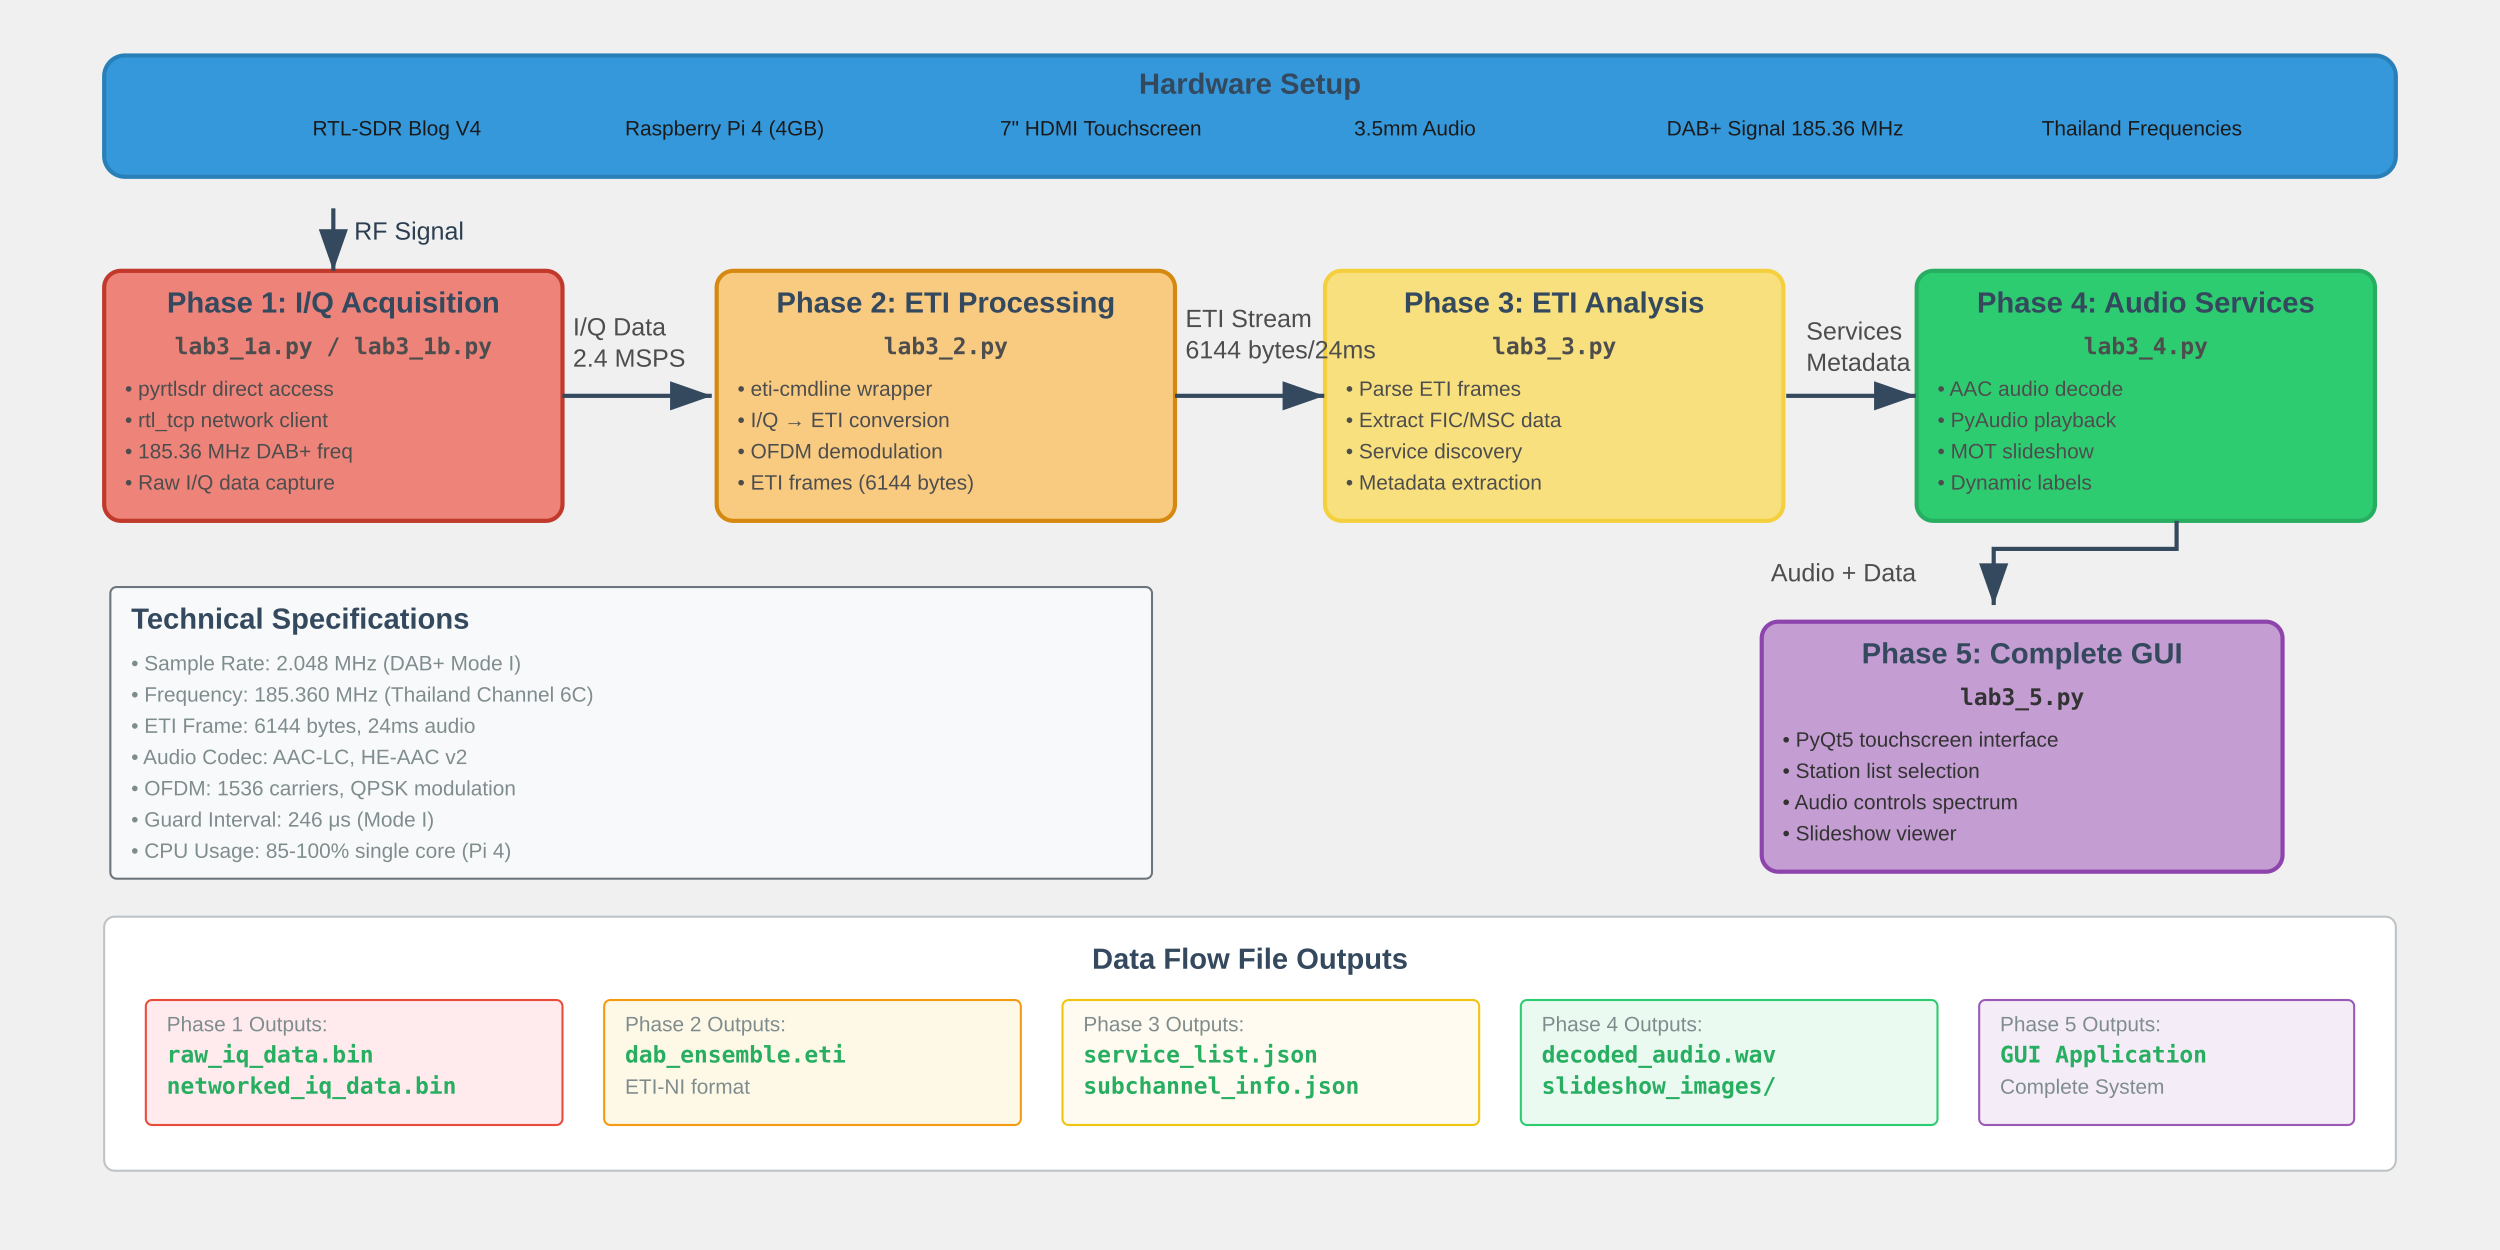
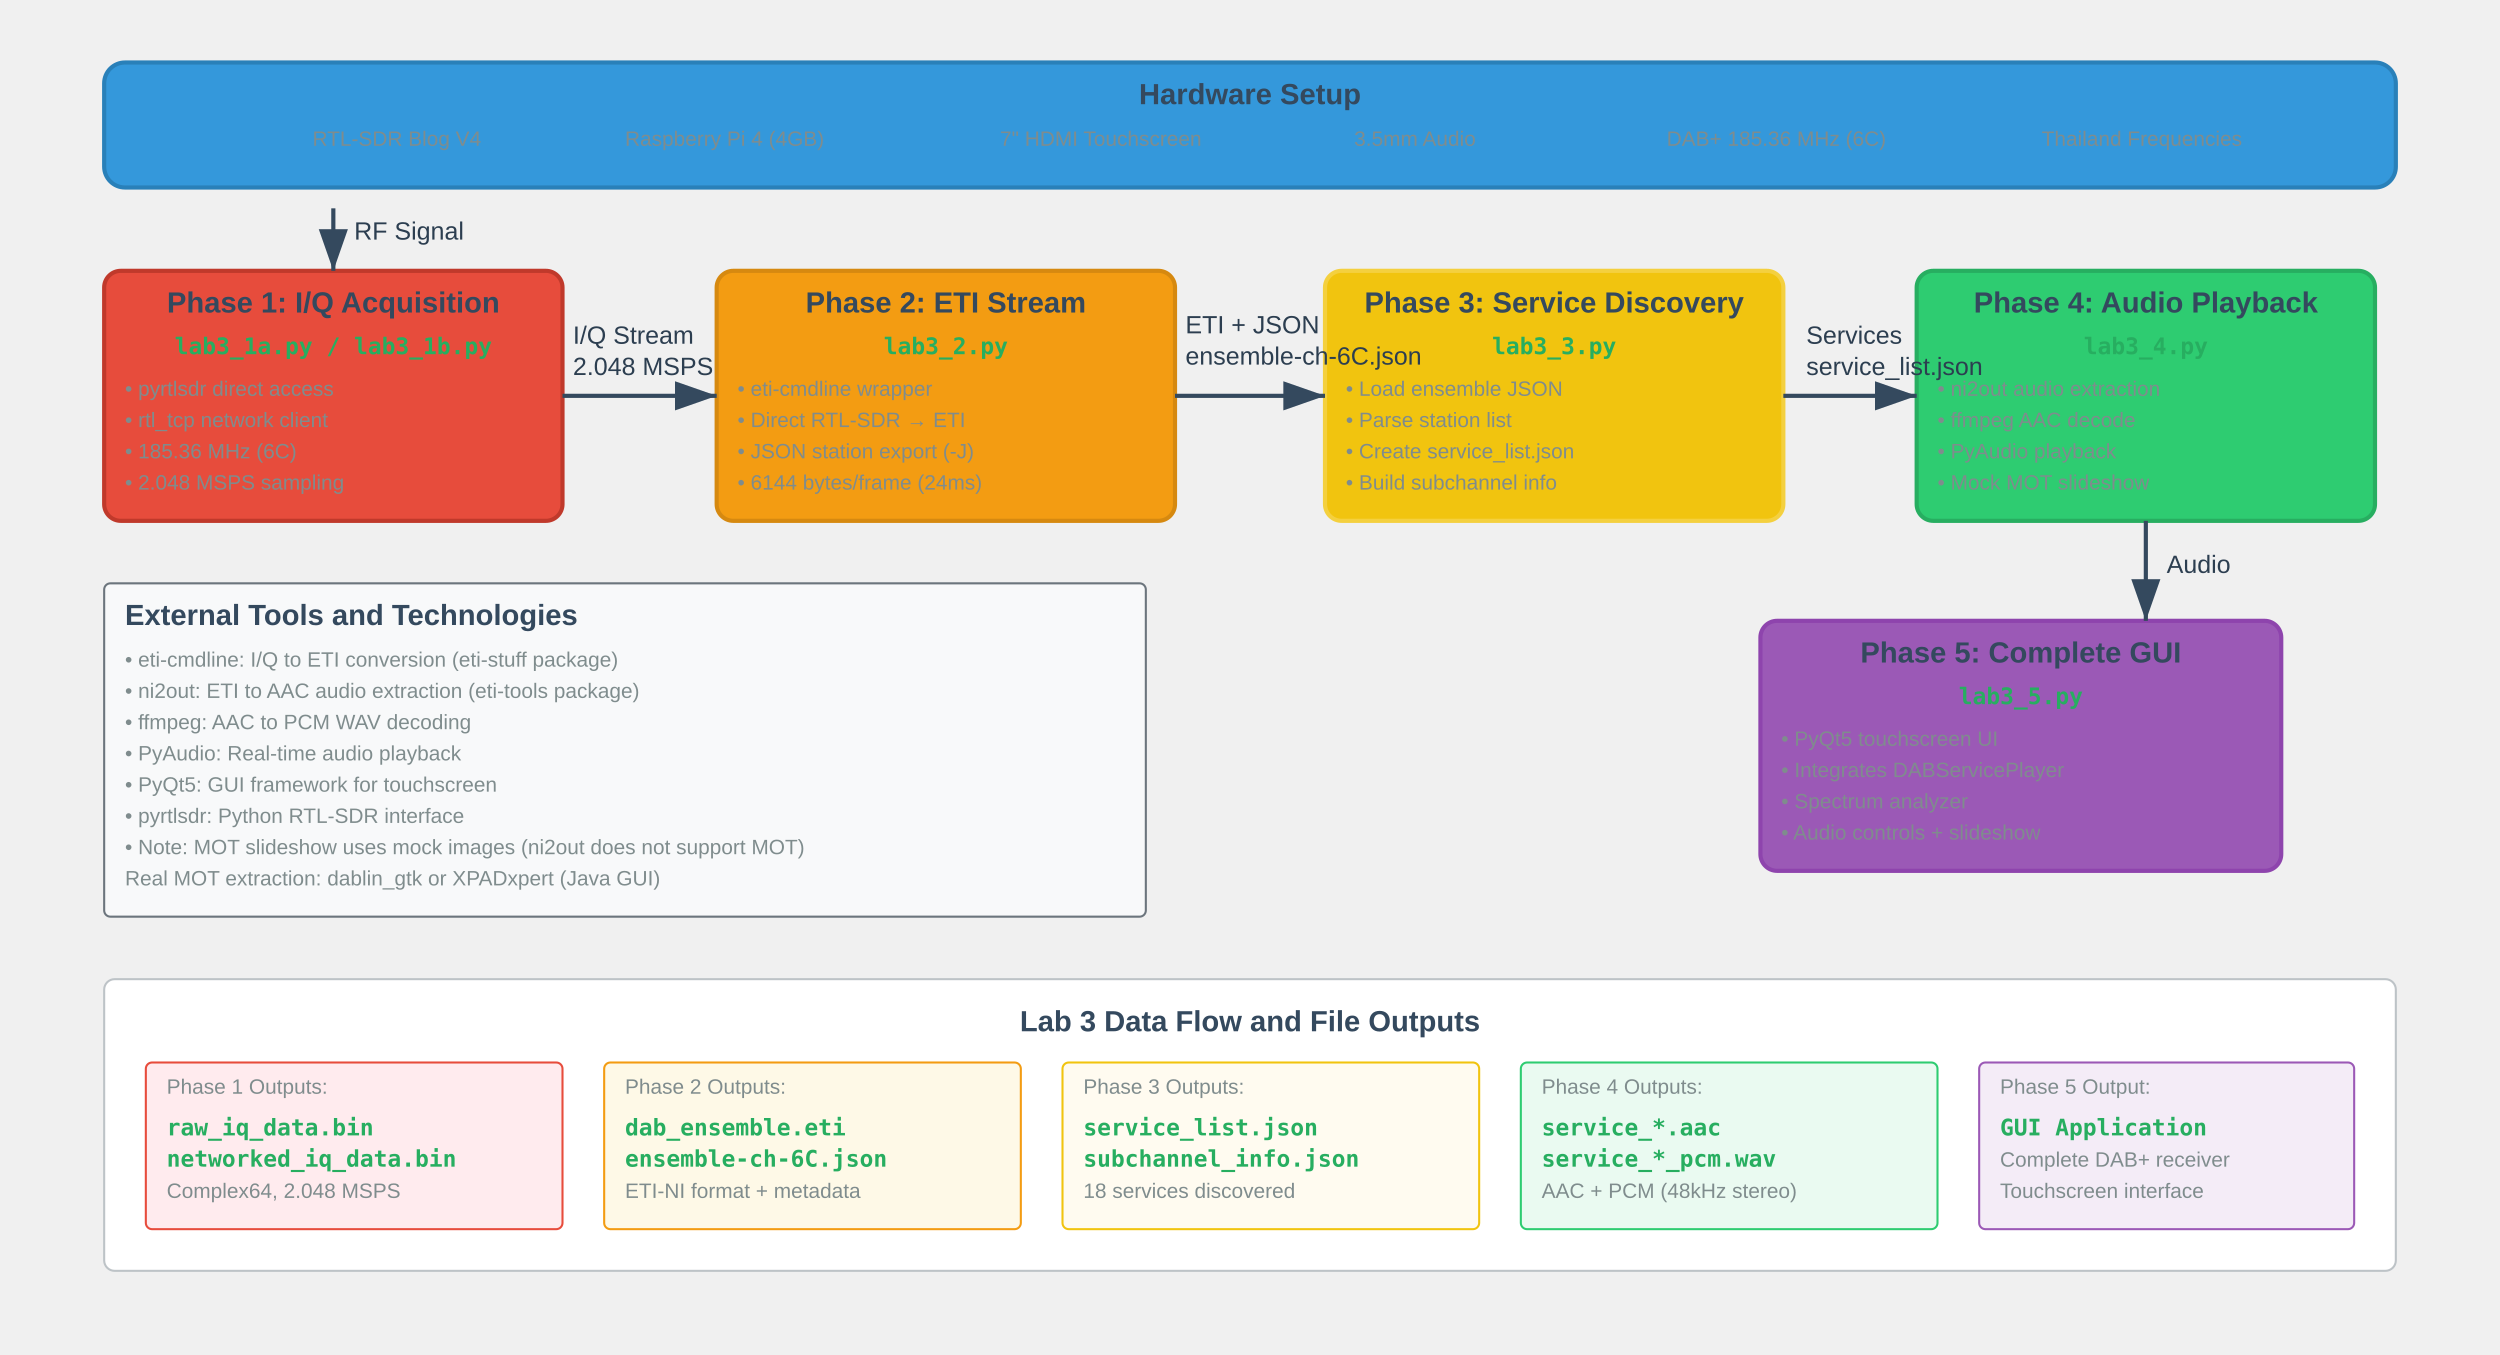
- <svg xmlns="http://www.w3.org/2000/svg" width="1200" height="600" viewBox="0 0 1200 600" version="1.1" id="svg207">
-   <defs id="defs7">
-     <style id="style2">
+ <svg xmlns="http://www.w3.org/2000/svg" width="1200" height="650" viewBox="0 0 1200 650" version="1.1">
+   <defs>
+     <style>
      .title { font-family: Arial, sans-serif; font-size: 20px; font-weight: bold; fill: #2c3e50; }
      .phase-title { font-family: Arial, sans-serif; font-size: 14px; font-weight: bold; fill: #34495e; }
      .phase-desc { font-family: Arial, sans-serif; font-size: 10px; fill: #7f8c8d; }
      .file-name { font-family: monospace; font-size: 11px; font-weight: bold; fill: #27ae60; }
      .flow-text { font-family: Arial, sans-serif; font-size: 12px; fill: #2c3e50; }
      .hardware { fill: #3498db; stroke: #2980b9; stroke-width: 2; }
      .phase1 { fill: #e74c3c; stroke: #c0392b; stroke-width: 2; }
      .phase2 { fill: #f39c12; stroke: #d68910; stroke-width: 2; }
      .phase3 { fill: #f1c40f; stroke: #f4d03f; stroke-width: 2; }
      .phase4 { fill: #2ecc71; stroke: #27ae60; stroke-width: 2; }
      .phase5 { fill: #9b59b6; stroke: #8e44ad; stroke-width: 2; }
      .data-flow { stroke: #34495e; stroke-width: 2; fill: none; marker-end: url(#arrowhead); }
    </style>
    <marker id="arrowhead" markerWidth="10" markerHeight="7" refX="10" refY="3.5" orient="auto">
-       <polygon points="0,0 10,3.5 0,7 " fill="#34495e" id="polygon4" />
+       <polygon points="0,0 10,3.5 0,7 " fill="#34495e" />
    </marker>
  </defs>
-   <rect x="50" y="26.625" width="1100" height="58.233" class="hardware" rx="10" id="rect13" ry="10" />
-   <text x="600" y="45" text-anchor="middle" class="phase-title" fill="white" id="text15">Hardware Setup</text>
-   <text x="150" y="65" class="phase-desc" fill="white" id="text17" style="fill:#1a1a1a">RTL-SDR Blog V4</text>
-   <text x="300" y="65" class="phase-desc" fill="white" id="text19" style="fill:#1a1a1a">Raspberry Pi 4 (4GB)</text>
-   <text x="480" y="65" class="phase-desc" fill="white" id="text21" style="fill:#1a1a1a">7" HDMI Touchscreen</text>
-   <text x="650" y="65" class="phase-desc" fill="white" id="text23" style="fill:#1a1a1a">3.5mm Audio</text>
-   <text x="800" y="65" class="phase-desc" fill="white" id="text25" style="fill:#1a1a1a">DAB+ Signal 185.36 MHz</text>
-   <text x="980" y="65" class="phase-desc" fill="white" id="text27" style="fill:#1a1a1a">Thailand Frequencies</text>
-   <rect x="50" y="130" width="220" height="120" class="phase1" rx="8" id="rect29" ry="8" style="fill:#ee8379;fill-opacity:1" />
-   <text x="160" y="150" text-anchor="middle" class="phase-title" fill="white" id="text31">Phase 1: I/Q Acquisition</text>
-   <text x="160" y="170" text-anchor="middle" class="file-name" fill="white" id="text33" style="fill:#4d4d4d">lab3_1a.py / lab3_1b.py</text>
-   <text x="60" y="190" class="phase-desc" fill="white" id="text35" style="fill:#4d4d4d">• pyrtlsdr direct access</text>
-   <text x="60" y="205" class="phase-desc" fill="white" id="text37" style="fill:#4d4d4d">• rtl_tcp network client</text>
-   <text x="60" y="220" class="phase-desc" fill="white" id="text39" style="fill:#4d4d4d">• 185.36 MHz DAB+ freq</text>
-   <text x="60" y="235" class="phase-desc" fill="white" id="text41" style="fill:#4d4d4d">• Raw I/Q data capture</text>
-   <rect x="344" y="130" width="220" height="120" class="phase2" rx="8" id="rect43" ry="8" style="fill:#f9cb81;fill-opacity:1" />
-   <text x="454" y="150" text-anchor="middle" class="phase-title" fill="white" id="text45">Phase 2: ETI Processing</text>
-   <text x="454" y="170" text-anchor="middle" class="file-name" fill="white" id="text47" style="fill:#4d4d4d">lab3_2.py</text>
-   <text x="354" y="190" class="phase-desc" fill="white" id="text49" style="fill:#4d4d4d">• eti-cmdline wrapper</text>
-   <text x="354" y="205" class="phase-desc" fill="white" id="text51" style="fill:#4d4d4d">• I/Q → ETI conversion</text>
-   <text x="354" y="220" class="phase-desc" fill="white" id="text53" style="fill:#4d4d4d">• OFDM demodulation</text>
-   <text x="354" y="235" class="phase-desc" fill="white" id="text55" style="fill:#4d4d4d">• ETI frames (6144 bytes)</text>
-   <rect x="636" y="130" width="220" height="120" class="phase3" rx="8" id="rect57" ry="8" style="fill:#f8e07e;fill-opacity:1" />
-   <text x="746" y="150" text-anchor="middle" class="phase-title" id="text59">Phase 3: ETI Analysis</text>
-   <text x="746" y="170" text-anchor="middle" class="file-name" id="text61" style="fill:#4d4d4d">lab3_3.py</text>
-   <text x="646" y="190" class="phase-desc" id="text63" style="fill:#4d4d4d">• Parse ETI frames</text>
-   <text x="646" y="205" class="phase-desc" id="text65" style="fill:#4d4d4d">• Extract FIC/MSC data</text>
-   <text x="646" y="220" class="phase-desc" id="text67" style="fill:#4d4d4d">• Service discovery</text>
-   <text x="646" y="235" class="phase-desc" id="text69" style="fill:#4d4d4d">• Metadata extraction</text>
-   <rect x="920" y="130" width="220" height="120" class="phase4" rx="8" id="rect71" ry="8" />
-   <text x="1030" y="150" text-anchor="middle" class="phase-title" fill="white" id="text73">Phase 4: Audio Services</text>
-   <text x="1030" y="170" text-anchor="middle" class="file-name" fill="white" id="text75" style="fill:#4d4d4d">lab3_4.py</text>
-   <text x="930" y="190" class="phase-desc" fill="white" id="text77" style="fill:#4d4d4d">• AAC audio decode</text>
-   <text x="930" y="205" class="phase-desc" fill="white" id="text79" style="fill:#4d4d4d">• PyAudio playback</text>
-   <text x="930" y="220" class="phase-desc" fill="white" id="text81" style="fill:#4d4d4d">• MOT slideshow</text>
-   <text x="930" y="235" class="phase-desc" fill="white" id="text83" style="fill:#4d4d4d">• Dynamic labels</text>
-   <rect x="845.625" y="298.41" width="250" height="120" class="phase5" rx="8" id="rect85" ry="8" style="fill:#c49dd3;fill-opacity:1" />
-   <text x="970.625" y="318.41" text-anchor="middle" class="phase-title" fill="white" id="text87">Phase 5: Complete GUI</text>
-   <text x="970.625" y="338.41" text-anchor="middle" class="file-name" fill="white" id="text89" style="fill:#333333">lab3_5.py</text>
-   <text x="855.625" y="358.41" class="phase-desc" fill="white" id="text91" style="fill:#333333">• PyQt5 touchscreen interface</text>
-   <text x="855.625" y="373.41" class="phase-desc" fill="white" id="text93" style="fill:#333333">• Station list selection</text>
-   <text x="855.625" y="388.41" class="phase-desc" fill="white" id="text95" style="fill:#333333">• Audio controls spectrum</text>
-   <text x="855.625" y="403.41" class="phase-desc" fill="white" id="text97" style="fill:#333333">• Slideshow viewer</text>
-   <path d="m 160,100 v 30" class="data-flow" id="path99" />
-   <text x="170" y="115" class="flow-text" id="text101">RF Signal</text>
-   <path d="m 270,190 h 71.64" class="data-flow" id="path103" style="fill:#4d4d4d" />
-   <text x="275" y="161" class="flow-text" id="text105" style="fill:#4d4d4d">I/Q Data</text>
-   <text x="275" y="176" class="flow-text" id="text107" style="fill:#4d4d4d">2.4 MSPS</text>
-   <path d="m 564,190 h 71.64" class="data-flow" id="path109" style="fill:#4d4d4d" />
-   <text x="569" y="157" class="flow-text" id="text111" style="fill:#4d4d4d">ETI Stream</text>
-   <text x="569" y="172" class="flow-text" id="text113" style="fill:#4d4d4d">6144 bytes/24ms</text>
-   <path d="m 857.375,190 h 62.177" class="data-flow" id="path115" style="fill:#4d4d4d" />
-   <text x="867" y="163" class="flow-text" id="text117" style="fill:#4d4d4d">Services</text>
-   <text x="867" y="178" class="flow-text" id="text119" style="fill:#4d4d4d">Metadata</text>
-   <path d="m 1044.763,250 v 13.47 h -87.79 v 26.94" class="data-flow" id="path121" />
-   <text x="850" y="279" class="flow-text" id="text123" style="fill:#4d4d4d">Audio + Data</text>
-   <rect x="50" y="440" width="1100" height="121.956" fill="#ffffff" stroke="#bdc3c7" stroke-width="1" rx="5" id="rect125" ry="5" />
-   <text x="600" y="465" text-anchor="middle" class="phase-title" id="text127">Data Flow File Outputs</text>
-   <rect x="70" y="480" width="200" height="60" fill="#ffebee" stroke="#e74c3c" stroke-width="1" rx="3" id="rect129" ry="3" />
-   <text x="80" y="495" class="phase-desc" fill="#c0392b" id="text131">Phase 1 Outputs:</text>
-   <text x="80" y="510" class="file-name" id="text133">raw_iq_data.bin</text>
-   <text x="80" y="525" class="file-name" id="text135">networked_iq_data.bin</text>
-   <rect x="290" y="480" width="200" height="60" fill="#fef9e7" stroke="#f39c12" stroke-width="1" rx="3" id="rect137" ry="3" />
-   <text x="300" y="495" class="phase-desc" fill="#d68910" id="text139">Phase 2 Outputs:</text>
-   <text x="300" y="510" class="file-name" id="text141">dab_ensemble.eti</text>
-   <text x="300" y="525" class="phase-desc" id="text143">ETI-NI format</text>
-   <rect x="510" y="480" width="200" height="60" fill="#fffbf0" stroke="#f1c40f" stroke-width="1" rx="3" id="rect145" ry="3" />
-   <text x="520" y="495" class="phase-desc" fill="#f4d03f" id="text147">Phase 3 Outputs:</text>
-   <text x="520" y="510" class="file-name" id="text149">service_list.json</text>
-   <text x="520" y="525" class="file-name" id="text151">subchannel_info.json</text>
-   <rect x="730" y="480" width="200" height="60" fill="#eafaf1" stroke="#2ecc71" stroke-width="1" rx="3" id="rect153" ry="3" />
-   <text x="740" y="495" class="phase-desc" fill="#27ae60" id="text155">Phase 4 Outputs:</text>
-   <text x="740" y="510" class="file-name" id="text157">decoded_audio.wav</text>
-   <text x="740" y="525" class="file-name" id="text159">slideshow_images/</text>
-   <rect x="950" y="480" width="180" height="60" fill="#f4ecf7" stroke="#9b59b6" stroke-width="1" rx="3" id="rect161" ry="3" />
-   <text x="960" y="495" class="phase-desc" fill="#8e44ad" id="text163">Phase 5 Outputs:</text>
-   <text x="960" y="510" class="file-name" id="text165">GUI Application</text>
-   <text x="960" y="525" class="phase-desc" id="text167">Complete System</text>
-   <rect x="52.965" y="281.767" width="500" height="140" fill="#f8f9fa" stroke="#6c757d" stroke-width="1" rx="3" id="rect169" ry="3" />
-   <text x="62.965" y="301.767" class="phase-title" id="text171">Technical Specifications</text>
-   <text x="62.965" y="321.767" class="phase-desc" id="text173">• Sample Rate: 2.048 MHz (DAB+ Mode I)</text>
-   <text x="62.965" y="336.767" class="phase-desc" id="text175">• Frequency: 185.360 MHz (Thailand Channel 6C)</text>
-   <text x="62.965" y="351.767" class="phase-desc" id="text177">• ETI Frame: 6144 bytes, 24ms audio</text>
-   <text x="62.965" y="366.767" class="phase-desc" id="text179">• Audio Codec: AAC-LC, HE-AAC v2</text>
-   <text x="62.965" y="381.767" class="phase-desc" id="text181">• OFDM: 1536 carriers, QPSK modulation</text>
-   <text x="62.965" y="396.767" class="phase-desc" id="text183">• Guard Interval: 246 μs (Mode I)</text>
-   <text x="62.965" y="411.767" class="phase-desc" id="text185">• CPU Usage: 85-100% single core (Pi 4)</text>
+   <rect x="50" y="30" width="1100" height="60" class="hardware" rx="10" />
+   <text x="600" y="50" text-anchor="middle" class="phase-title" fill="white">Hardware Setup</text>
+   <text x="150" y="70" class="phase-desc" fill="white">RTL-SDR Blog V4</text>
+   <text x="300" y="70" class="phase-desc" fill="white">Raspberry Pi 4 (4GB)</text>
+   <text x="480" y="70" class="phase-desc" fill="white">7" HDMI Touchscreen</text>
+   <text x="650" y="70" class="phase-desc" fill="white">3.5mm Audio</text>
+   <text x="800" y="70" class="phase-desc" fill="white">DAB+ 185.36 MHz (6C)</text>
+   <text x="980" y="70" class="phase-desc" fill="white">Thailand Frequencies</text>
+   <rect x="50" y="130" width="220" height="120" class="phase1" rx="8" />
+   <text x="160" y="150" text-anchor="middle" class="phase-title" fill="white">Phase 1: I/Q Acquisition</text>
+   <text x="160" y="170" text-anchor="middle" class="file-name" fill="#1a1a1a">lab3_1a.py / lab3_1b.py</text>
+   <text x="60" y="190" class="phase-desc" fill="#1a1a1a">• pyrtlsdr direct access</text>
+   <text x="60" y="205" class="phase-desc" fill="#1a1a1a">• rtl_tcp network client</text>
+   <text x="60" y="220" class="phase-desc" fill="#1a1a1a">• 185.36 MHz (6C)</text>
+   <text x="60" y="235" class="phase-desc" fill="#1a1a1a">• 2.048 MSPS sampling</text>
+   <rect x="344" y="130" width="220" height="120" class="phase2" rx="8" />
+   <text x="454" y="150" text-anchor="middle" class="phase-title" fill="white">Phase 2: ETI Stream</text>
+   <text x="454" y="170" text-anchor="middle" class="file-name" fill="#1a1a1a">lab3_2.py</text>
+   <text x="354" y="190" class="phase-desc" fill="#1a1a1a">• eti-cmdline wrapper</text>
+   <text x="354" y="205" class="phase-desc" fill="#1a1a1a">• Direct RTL-SDR → ETI</text>
+   <text x="354" y="220" class="phase-desc" fill="#1a1a1a">• JSON station export (-J)</text>
+   <text x="354" y="235" class="phase-desc" fill="#1a1a1a">• 6144 bytes/frame (24ms)</text>
+   <rect x="636" y="130" width="220" height="120" class="phase3" rx="8" />
+   <text x="746" y="150" text-anchor="middle" class="phase-title">Phase 3: Service Discovery</text>
+   <text x="746" y="170" text-anchor="middle" class="file-name" fill="#1a1a1a">lab3_3.py</text>
+   <text x="646" y="190" class="phase-desc" fill="#1a1a1a">• Load ensemble JSON</text>
+   <text x="646" y="205" class="phase-desc" fill="#1a1a1a">• Parse station list</text>
+   <text x="646" y="220" class="phase-desc" fill="#1a1a1a">• Create service_list.json</text>
+   <text x="646" y="235" class="phase-desc" fill="#1a1a1a">• Build subchannel info</text>
+   <rect x="920" y="130" width="220" height="120" class="phase4" rx="8" />
+   <text x="1030" y="150" text-anchor="middle" class="phase-title" fill="white">Phase 4: Audio Playback</text>
+   <text x="1030" y="170" text-anchor="middle" class="file-name" fill="#1a1a1a">lab3_4.py</text>
+   <text x="930" y="190" class="phase-desc" fill="#1a1a1a">• ni2out audio extraction</text>
+   <text x="930" y="205" class="phase-desc" fill="#1a1a1a">• ffmpeg AAC decode</text>
+   <text x="930" y="220" class="phase-desc" fill="#1a1a1a">• PyAudio playback</text>
+   <text x="930" y="235" class="phase-desc" fill="#1a1a1a">• Mock MOT slideshow</text>
+   <rect x="845" y="298" width="250" height="120" class="phase5" rx="8" />
+   <text x="970" y="318" text-anchor="middle" class="phase-title" fill="white">Phase 5: Complete GUI</text>
+   <text x="970" y="338" text-anchor="middle" class="file-name" fill="#1a1a1a">lab3_5.py</text>
+   <text x="855" y="358" class="phase-desc" fill="#1a1a1a">• PyQt5 touchscreen UI</text>
+   <text x="855" y="373" class="phase-desc" fill="#1a1a1a">• Integrates DABServicePlayer</text>
+   <text x="855" y="388" class="phase-desc" fill="#1a1a1a">• Spectrum analyzer</text>
+   <text x="855" y="403" class="phase-desc" fill="#1a1a1a">• Audio controls + slideshow</text>
+   <path d="m 160,100 v 30" class="data-flow" />
+   <text x="170" y="115" class="flow-text">RF Signal</text>
+   <path d="m 270,190 h 74" class="data-flow" />
+   <text x="275" y="165" class="flow-text">I/Q Stream</text>
+   <text x="275" y="180" class="flow-text">2.048 MSPS</text>
+   <path d="m 564,190 h 72" class="data-flow" />
+   <text x="569" y="160" class="flow-text">ETI + JSON</text>
+   <text x="569" y="175" class="flow-text">ensemble-ch-6C.json</text>
+   <path d="m 856,190 h 64" class="data-flow" />
+   <text x="867" y="165" class="flow-text">Services</text>
+   <text x="867" y="180" class="flow-text">service_list.json</text>
+   <path d="m 1030,250 v 48" class="data-flow" />
+   <text x="1040" y="275" class="flow-text">Audio</text>
+   <rect x="50" y="470" width="1100" height="140" fill="#ffffff" stroke="#bdc3c7" stroke-width="1" rx="5" />
+   <text x="600" y="495" text-anchor="middle" class="phase-title">Lab 3 Data Flow and File Outputs</text>
+   <rect x="70" y="510" width="200" height="80" fill="#ffebee" stroke="#e74c3c" stroke-width="1" rx="3" />
+   <text x="80" y="525" class="phase-desc" fill="#c0392b">Phase 1 Outputs:</text>
+   <text x="80" y="545" class="file-name">raw_iq_data.bin</text>
+   <text x="80" y="560" class="file-name">networked_iq_data.bin</text>
+   <text x="80" y="575" class="phase-desc">Complex64, 2.048 MSPS</text>
+   <rect x="290" y="510" width="200" height="80" fill="#fef9e7" stroke="#f39c12" stroke-width="1" rx="3" />
+   <text x="300" y="525" class="phase-desc" fill="#d68910">Phase 2 Outputs:</text>
+   <text x="300" y="545" class="file-name">dab_ensemble.eti</text>
+   <text x="300" y="560" class="file-name">ensemble-ch-6C.json</text>
+   <text x="300" y="575" class="phase-desc">ETI-NI format + metadata</text>
+   <rect x="510" y="510" width="200" height="80" fill="#fffbf0" stroke="#f1c40f" stroke-width="1" rx="3" />
+   <text x="520" y="525" class="phase-desc" fill="#f4d03f">Phase 3 Outputs:</text>
+   <text x="520" y="545" class="file-name">service_list.json</text>
+   <text x="520" y="560" class="file-name">subchannel_info.json</text>
+   <text x="520" y="575" class="phase-desc">18 services discovered</text>
+   <rect x="730" y="510" width="200" height="80" fill="#eafaf1" stroke="#2ecc71" stroke-width="1" rx="3" />
+   <text x="740" y="525" class="phase-desc" fill="#27ae60">Phase 4 Outputs:</text>
+   <text x="740" y="545" class="file-name">service_*.aac</text>
+   <text x="740" y="560" class="file-name">service_*_pcm.wav</text>
+   <text x="740" y="575" class="phase-desc">AAC + PCM (48kHz stereo)</text>
+   <rect x="950" y="510" width="180" height="80" fill="#f4ecf7" stroke="#9b59b6" stroke-width="1" rx="3" />
+   <text x="960" y="525" class="phase-desc" fill="#8e44ad">Phase 5 Output:</text>
+   <text x="960" y="545" class="file-name">GUI Application</text>
+   <text x="960" y="560" class="phase-desc">Complete DAB+ receiver</text>
+   <text x="960" y="575" class="phase-desc">Touchscreen interface</text>
+   <rect x="50" y="280" width="500" height="160" fill="#f8f9fa" stroke="#6c757d" stroke-width="1" rx="3" />
+   <text x="60" y="300" class="phase-title">External Tools and Technologies</text>
+   <text x="60" y="320" class="phase-desc">• eti-cmdline: I/Q to ETI conversion (eti-stuff package)</text>
+   <text x="60" y="335" class="phase-desc">• ni2out: ETI to AAC audio extraction (eti-tools package)</text>
+   <text x="60" y="350" class="phase-desc">• ffmpeg: AAC to PCM WAV decoding</text>
+   <text x="60" y="365" class="phase-desc">• PyAudio: Real-time audio playback</text>
+   <text x="60" y="380" class="phase-desc">• PyQt5: GUI framework for touchscreen</text>
+   <text x="60" y="395" class="phase-desc">• pyrtlsdr: Python RTL-SDR interface</text>
+   <text x="60" y="410" class="phase-desc">• Note: MOT slideshow uses mock images (ni2out does not support MOT)</text>
+   <text x="60" y="425" class="phase-desc">  Real MOT extraction: dablin_gtk or XPADxpert (Java GUI)</text>
</svg>
